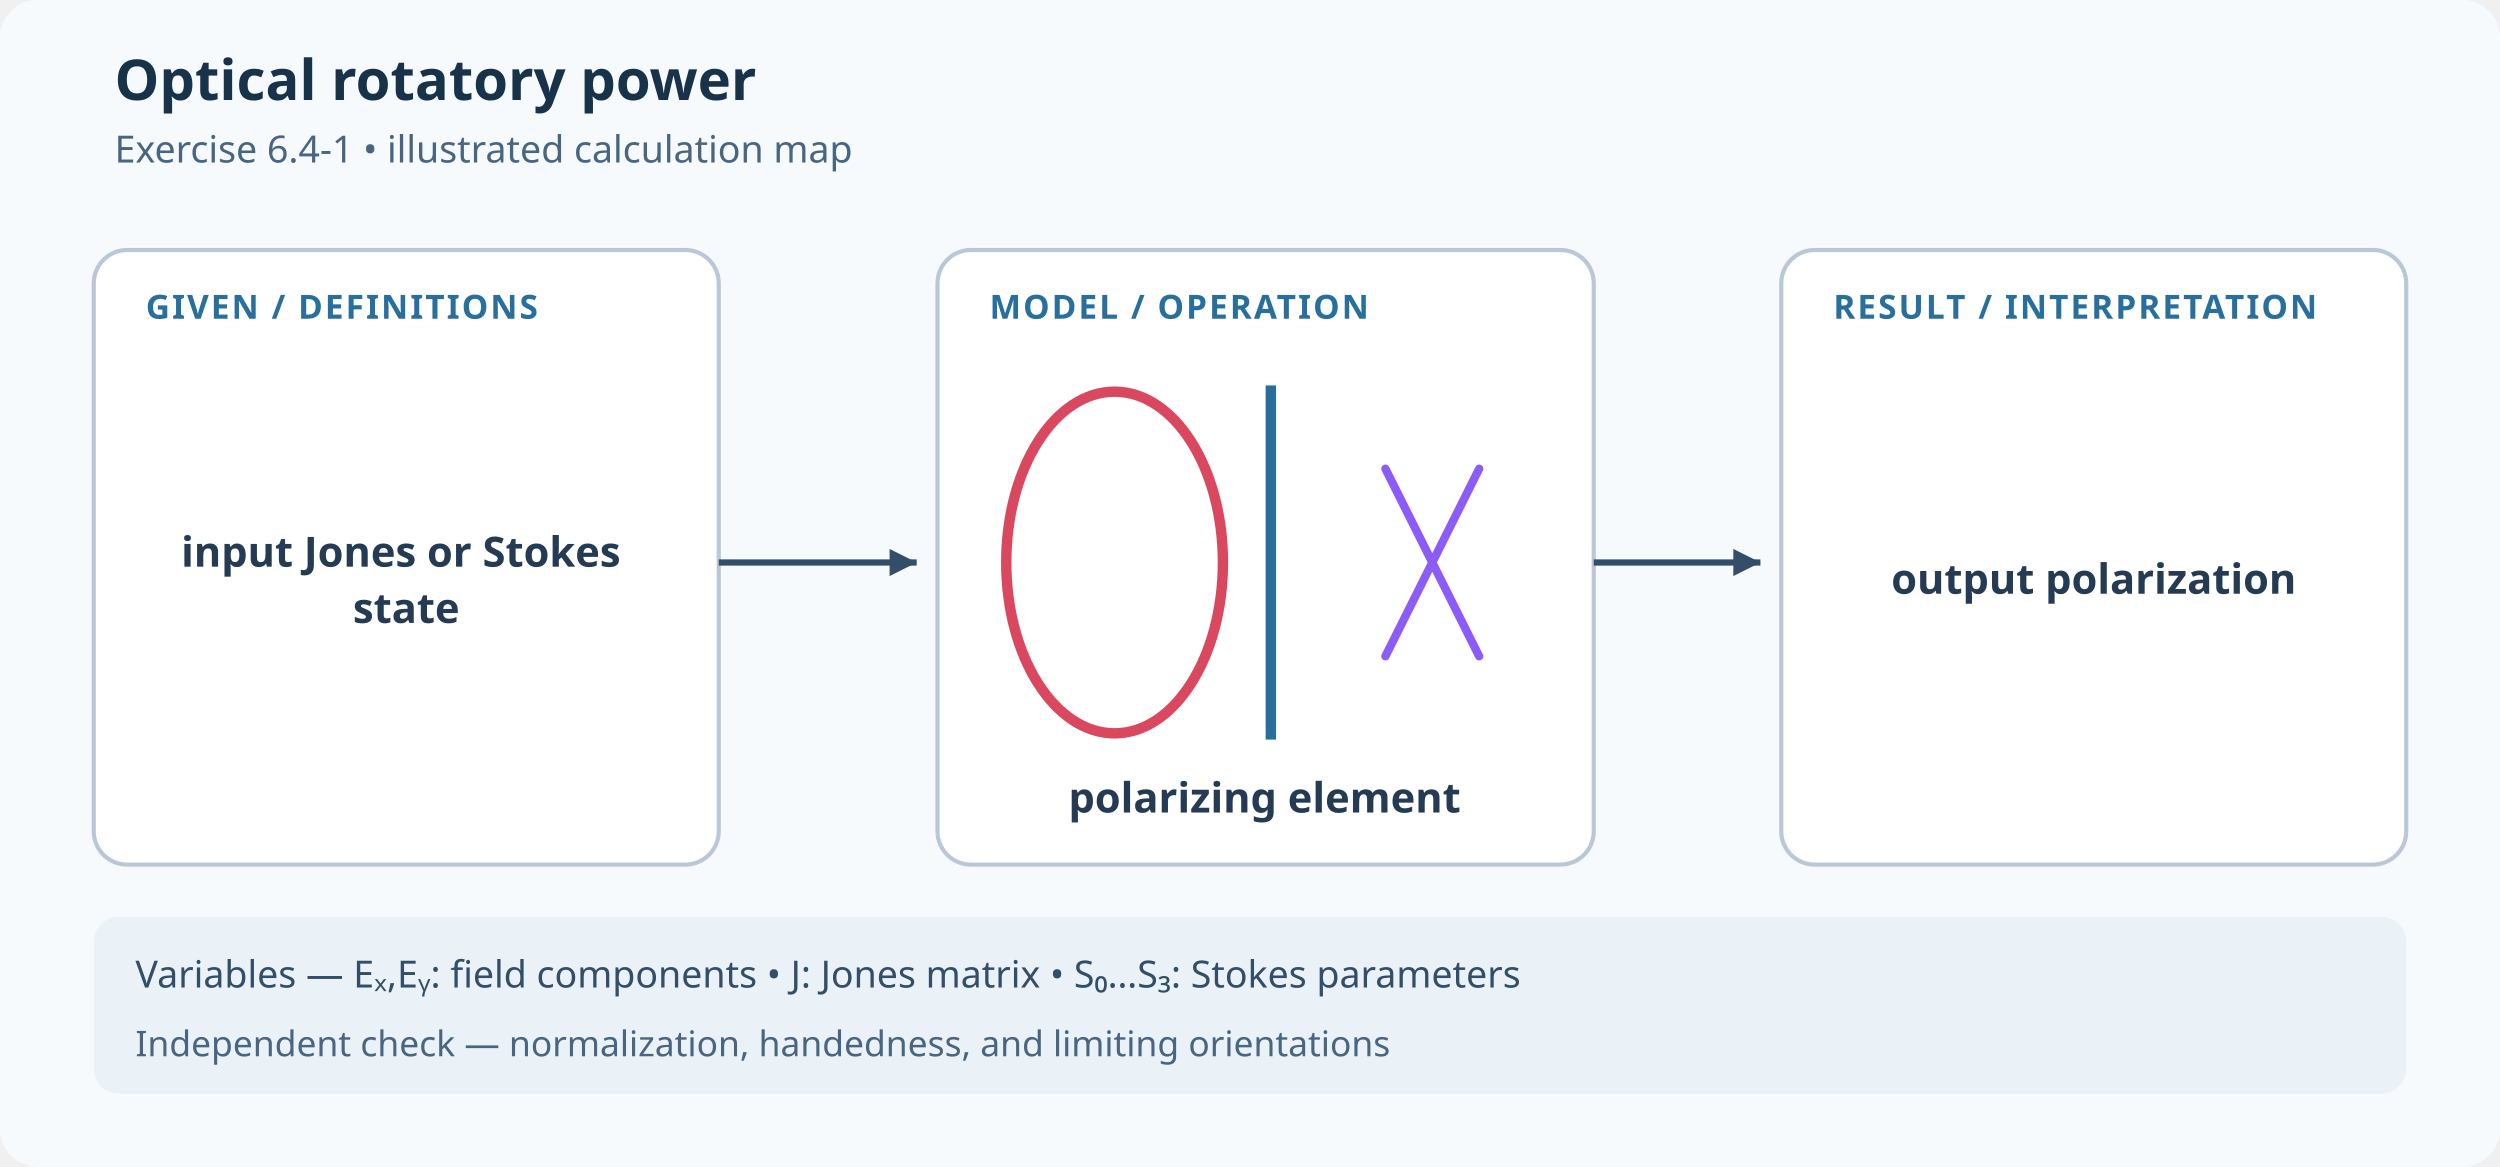
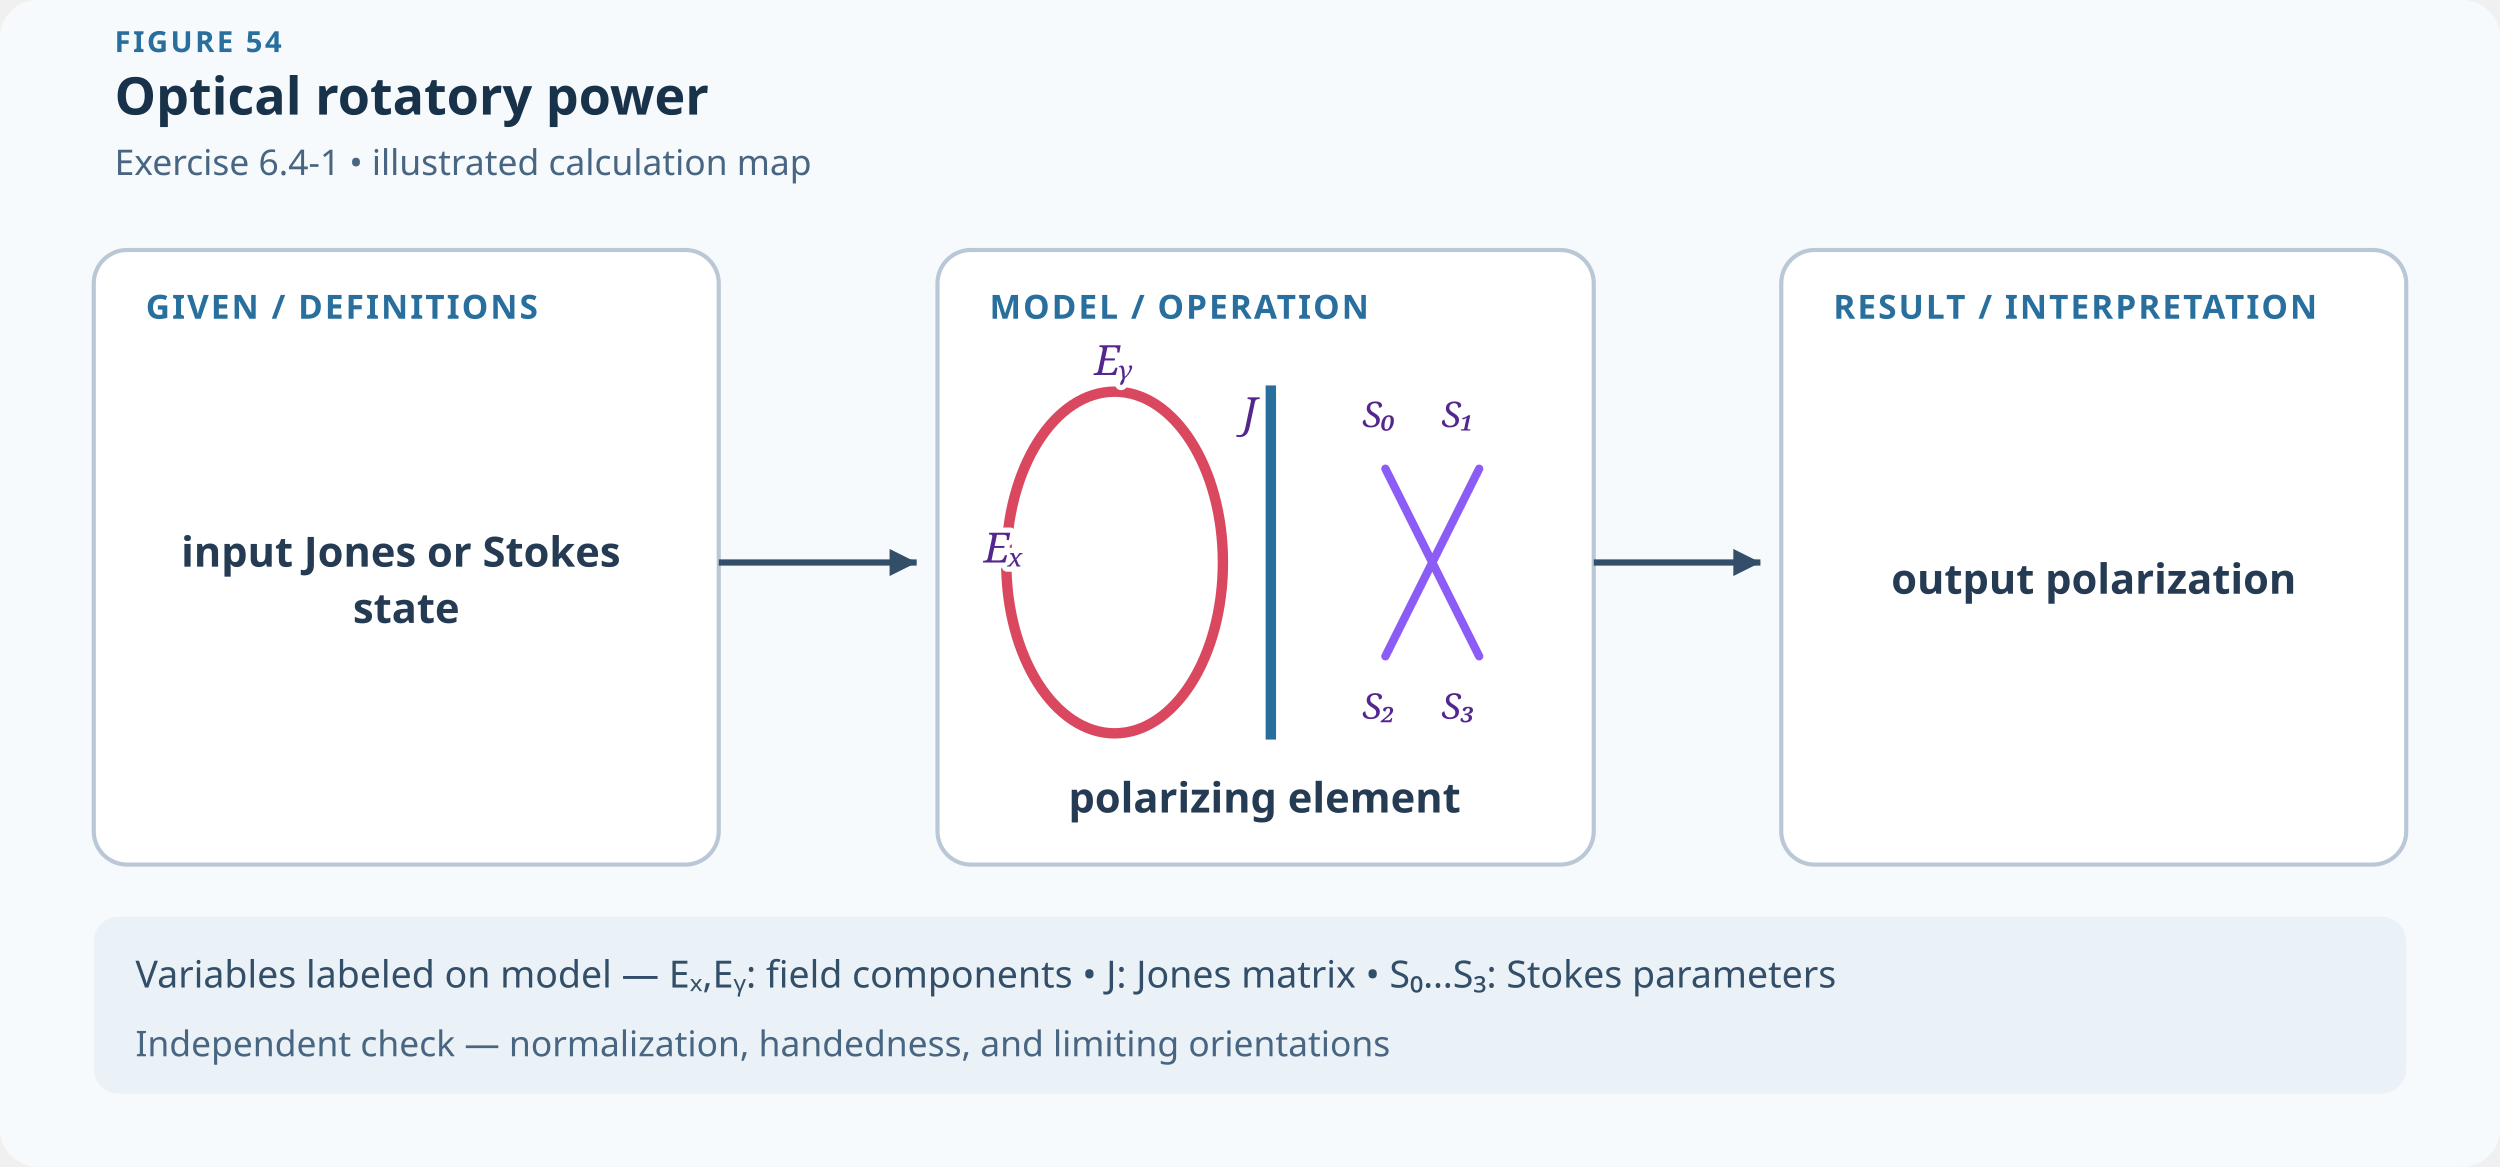
- <svg xmlns="http://www.w3.org/2000/svg" width="1200" height="560" viewBox="0 0 1200 560" role="img" aria-labelledby="title desc">
+ <svg xmlns="http://www.w3.org/2000/svg" width="1200" height="560" viewBox="0 0 1200 560" role="img" aria-labelledby="title desc" data-category="polarization" data-figure="54">
  <defs>
    <style>
-       .bg{fill:#f7fafc}.card{fill:#fff;stroke:#b9c7d6;stroke-width:2}.band{fill:#eaf2f8}.head{font:700 27px sans-serif;fill:#18324a}.sub{font:18px sans-serif;fill:#486581}.tag{font:700 16px sans-serif;fill:#286f9e;letter-spacing:1px}.label{font:700 20px sans-serif;fill:#243b53;text-anchor:middle}.legend{font:18px sans-serif;fill:#334e68}.check{font:17px sans-serif;fill:#486581}.accent{fill:none;stroke:#d9485f;stroke-width:5;stroke-linecap:round;stroke-linejoin:round}.accent2{fill:none;stroke:#8b5cf6;stroke-width:4;stroke-linecap:round;stroke-linejoin:round}.optic{fill:none;stroke:#286f9e;stroke-width:5}.thin{fill:none;stroke:#61788a;stroke-width:3}.axis{fill:none;stroke:#8295a5;stroke-width:2}.point{fill:#173f5f}.iconbox{fill:#edf7ff;stroke:#286f9e;stroke-width:3}.opticfill{fill:#286f9e}.layer1{fill:#d9ecff;stroke:#286f9e;stroke-width:2}.layer2{fill:#e7f7ee;stroke:#2b7a78;stroke-width:2}.icontext{font:italic 22px serif;fill:#6d28d9}.flow{stroke:#334e68;stroke-width:3;marker-end:url(#arrow)}
+       .bg{fill:#f7fafc}.card{fill:#fff;stroke:#b9c7d6;stroke-width:2}.band{fill:#eaf2f8}.figureid{font:700 14px sans-serif;fill:#286f9e;letter-spacing:1.2px}.head{font:700 25px sans-serif;fill:#18324a}.sub{font:17px sans-serif;fill:#486581}.tag{font:700 16px sans-serif;fill:#286f9e;letter-spacing:1px}.label{font:700 20px sans-serif;fill:#243b53;text-anchor:middle}.legend{font:18px sans-serif;fill:#334e68}.check{font:17px sans-serif;fill:#486581}.accent{fill:none;stroke:#d9485f;stroke-width:5;stroke-linecap:round;stroke-linejoin:round}.accent2{fill:none;stroke:#8b5cf6;stroke-width:4;stroke-linecap:round;stroke-linejoin:round}.optic{fill:none;stroke:#286f9e;stroke-width:5}.thin{fill:none;stroke:#61788a;stroke-width:3}.axis{fill:none;stroke:#8295a5;stroke-width:2}.point{fill:#173f5f}.iconbox{fill:#edf7ff;stroke:#286f9e;stroke-width:3}.opticfill{fill:#286f9e}.layer1{fill:#d9ecff;stroke:#286f9e;stroke-width:2}.layer2{fill:#e7f7ee;stroke:#2b7a78;stroke-width:2}.icontext{font:italic 22px serif;fill:#6d28d9}.var{font:italic 20px serif;fill:#54278f;text-anchor:middle;paint-order:stroke;stroke:#fff;stroke-width:5px;stroke-linejoin:round}.smallvar{font-size:17px}.callout{fill:none;stroke:#54278f;stroke-width:2}.tick{fill:none;stroke:#54278f;stroke-width:2}.flow{stroke:#334e68;stroke-width:3;marker-end:url(#arrow)}
    </style>
    <marker id="arrow" markerUnits="userSpaceOnUse" markerWidth="13" markerHeight="13" refX="13" refY="6.5" orient="auto">
      <path d="M0,0 L13,6.5 L0,13 Z" fill="#334e68" />
    </marker>
  </defs>
  <rect class="bg" width="1200" height="560" rx="18" />
-   <text class="head" x="55" y="48">Optical rotatory power</text>
-   <text class="sub" x="55" y="78">Exercise 6.4-1 • illustrated calculation map</text>
+   <text class="figureid" x="55" y="25">FIGURE 54</text>
+   <text class="head" x="55" y="55">Optical rotatory power</text>
+   <text class="sub" x="55" y="84">Exercise 6.4-1 • illustrated calculation map</text>
  <rect class="card" x="45" y="120" width="300" height="295" rx="16" />
  <rect class="card" x="450" y="120" width="315" height="295" rx="16" />
  <rect class="card" x="855" y="120" width="300" height="295" rx="16" />
  <text class="tag" x="70" y="153">GIVEN / DEFINITIONS</text>
  <text class="tag" x="475" y="153">MODEL / OPERATION</text>
  <text class="tag" x="880" y="153">RESULT / INTERPRETATION</text>
  <text class="label" x="195">
    <tspan x="195" y="272">input Jones or Stokes</tspan>
    <tspan x="195" y="299">state</tspan>
  </text>
  <text class="label" x="607">
    <tspan x="607" y="390">polarizing element</tspan>
  </text>
  <text class="label" x="1005">
    <tspan x="1005" y="285">output polarization</tspan>
  </text>
  <line class="flow" x1="345" y1="270" x2="440" y2="270" />
  <line class="flow" x1="765" y1="270" x2="845" y2="270" />
  <ellipse class="accent" cx="535" cy="270" rx="52" ry="82" />
  <line class="optic" x1="610" y1="185" x2="610" y2="355" />
  <path class="accent2" d="M665 315 L710 225 M665 225 L710 315" />
+   <g id="variable-labels">
+     <text class="var" x="482" y="270">Eₓ</text>
+     <text class="var" x="535" y="180">Eᵧ</text>
+     <text class="var" x="600" y="205">J</text>
+     <text class="var smallvar" x="662" y="205">S₀</text>
+     <text class="var smallvar" x="700" y="205">S₁</text>
+     <text class="var smallvar" x="662" y="345">S₂</text>
+     <text class="var smallvar" x="700" y="345">S₃</text>
+   </g>
  <rect class="band" x="45" y="440" width="1110" height="85" rx="12" />
-   <text class="legend" x="65" y="474">Variables — Eₓ,Eᵧ: field components • J: Jones matrix • S₀…S₃: Stokes parameters</text>
+   <text class="legend" x="65" y="474">Variables labeled on model — Eₓ,Eᵧ: field components • J: Jones matrix • S₀…S₃: Stokes parameters</text>
  <text class="check" x="65" y="507">Independent check — normalization, handedness, and limiting orientations</text>
</svg>
